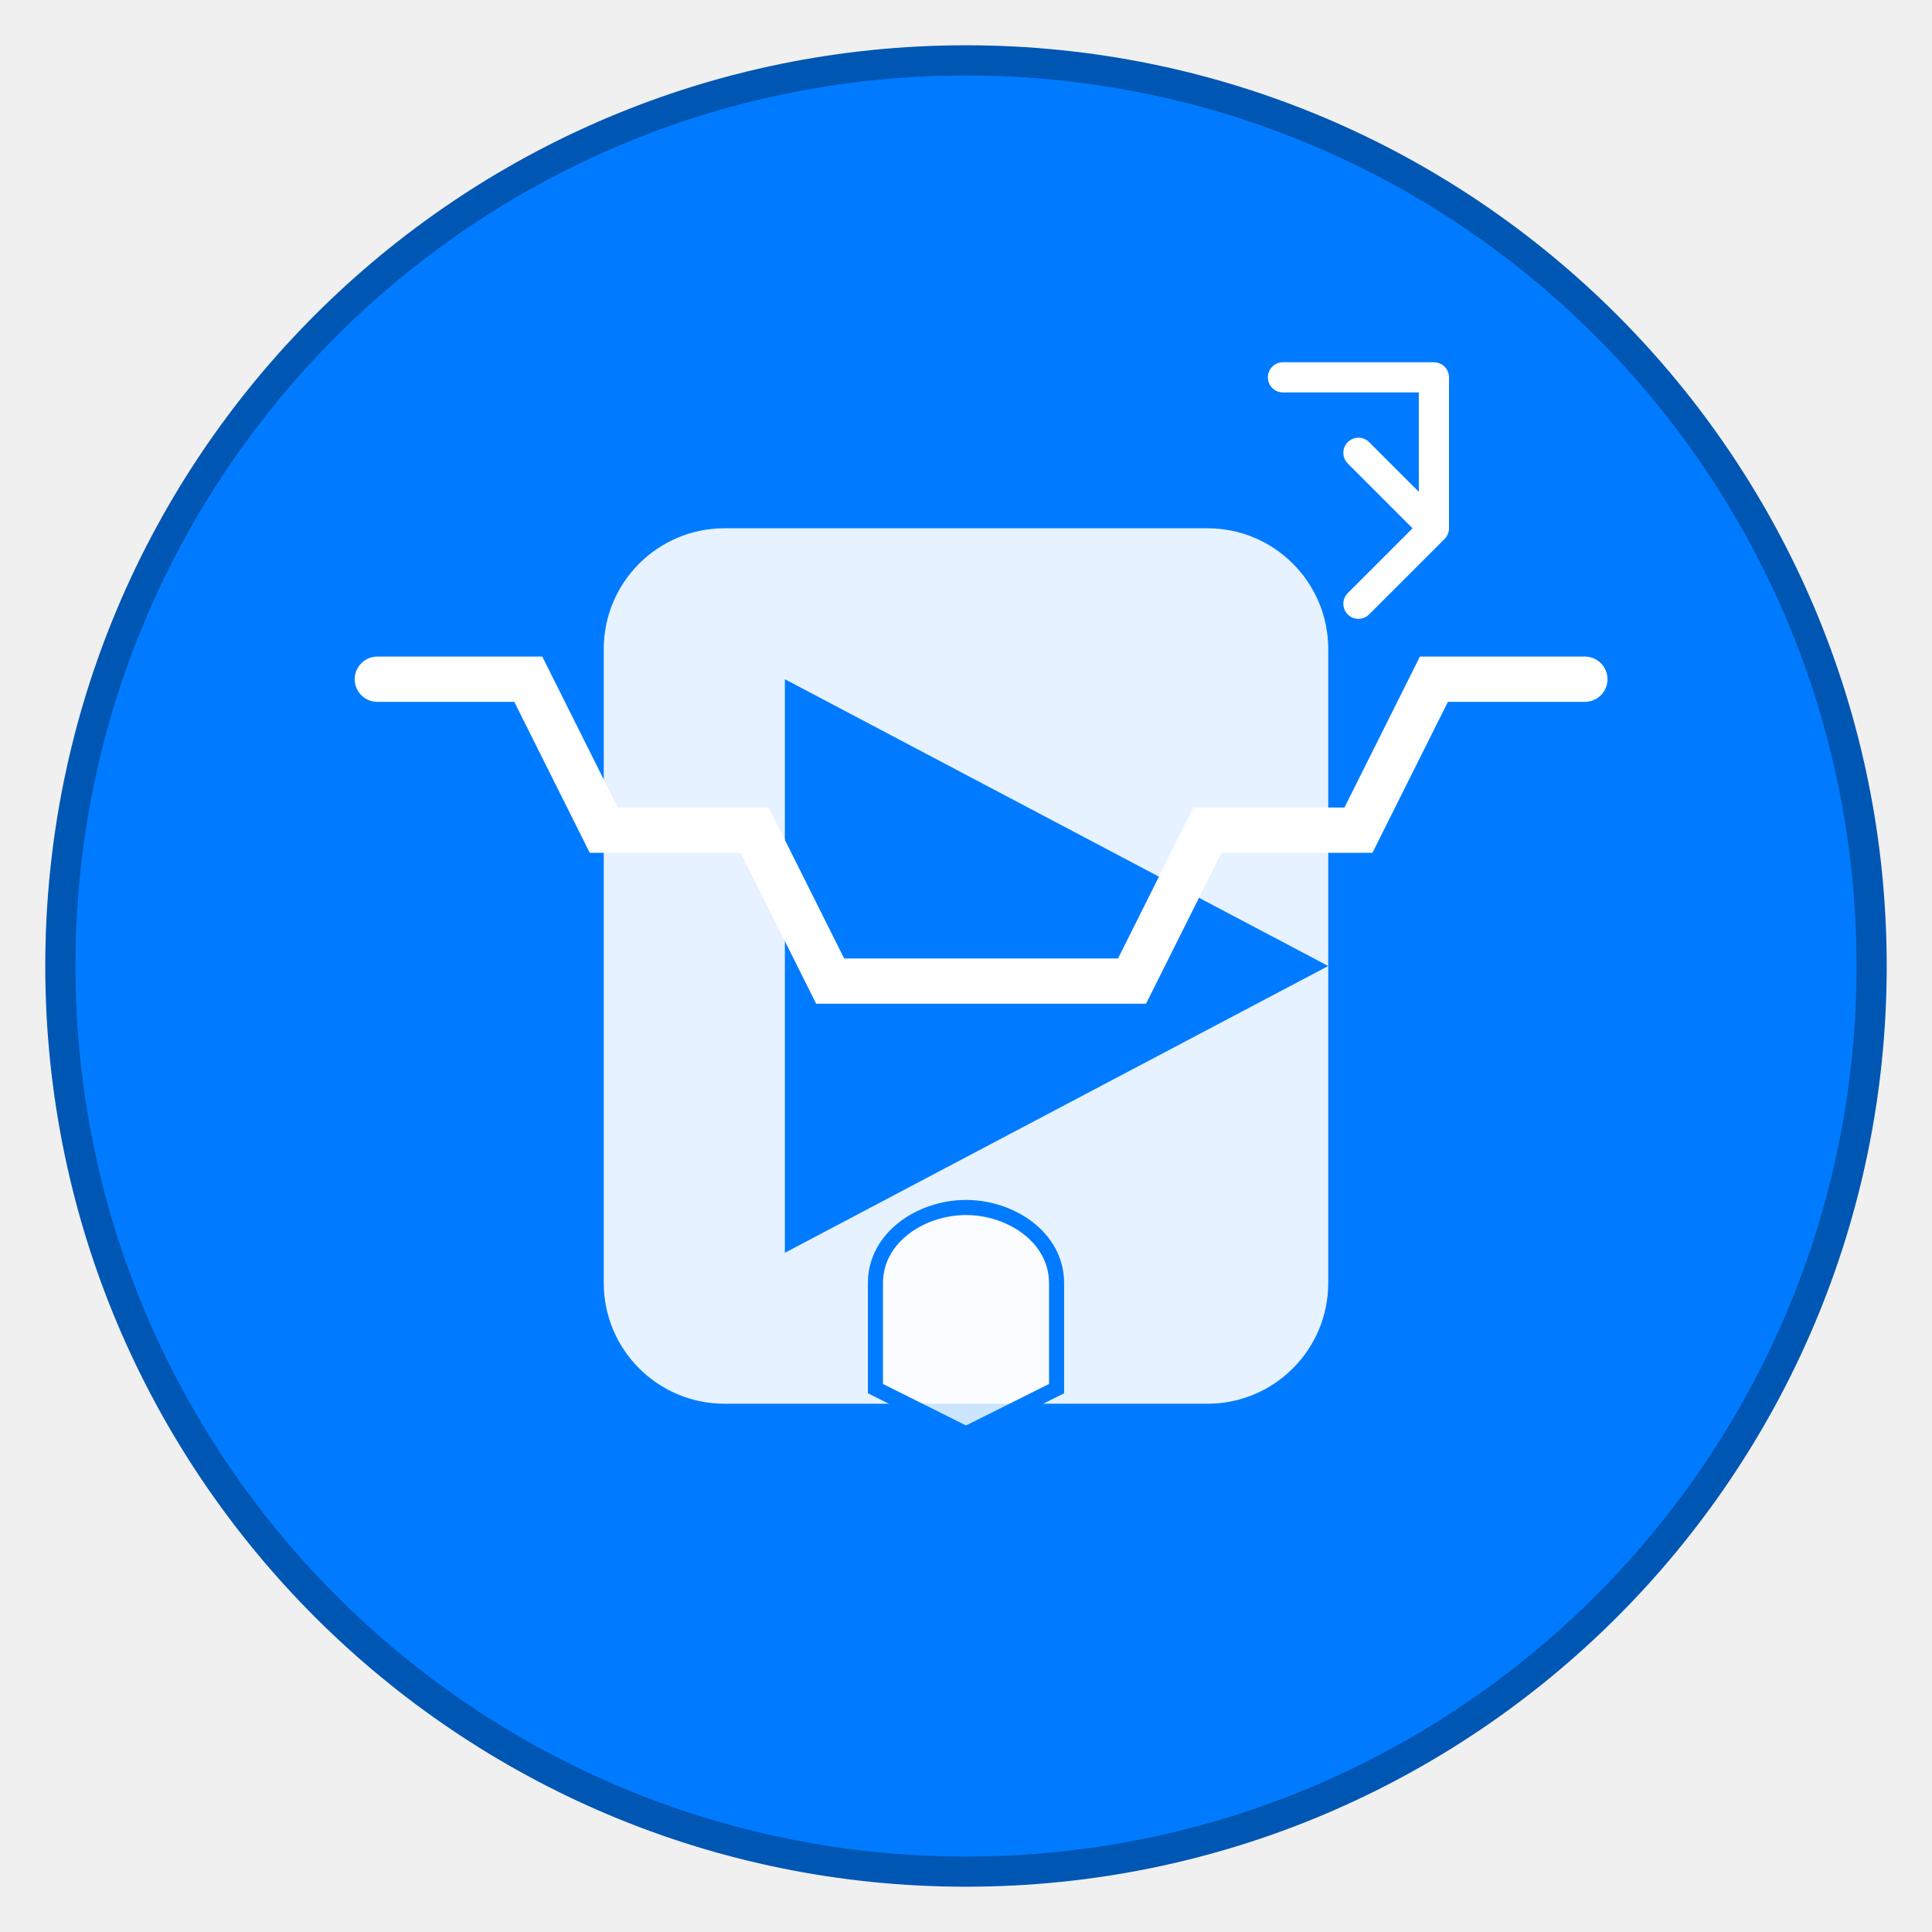
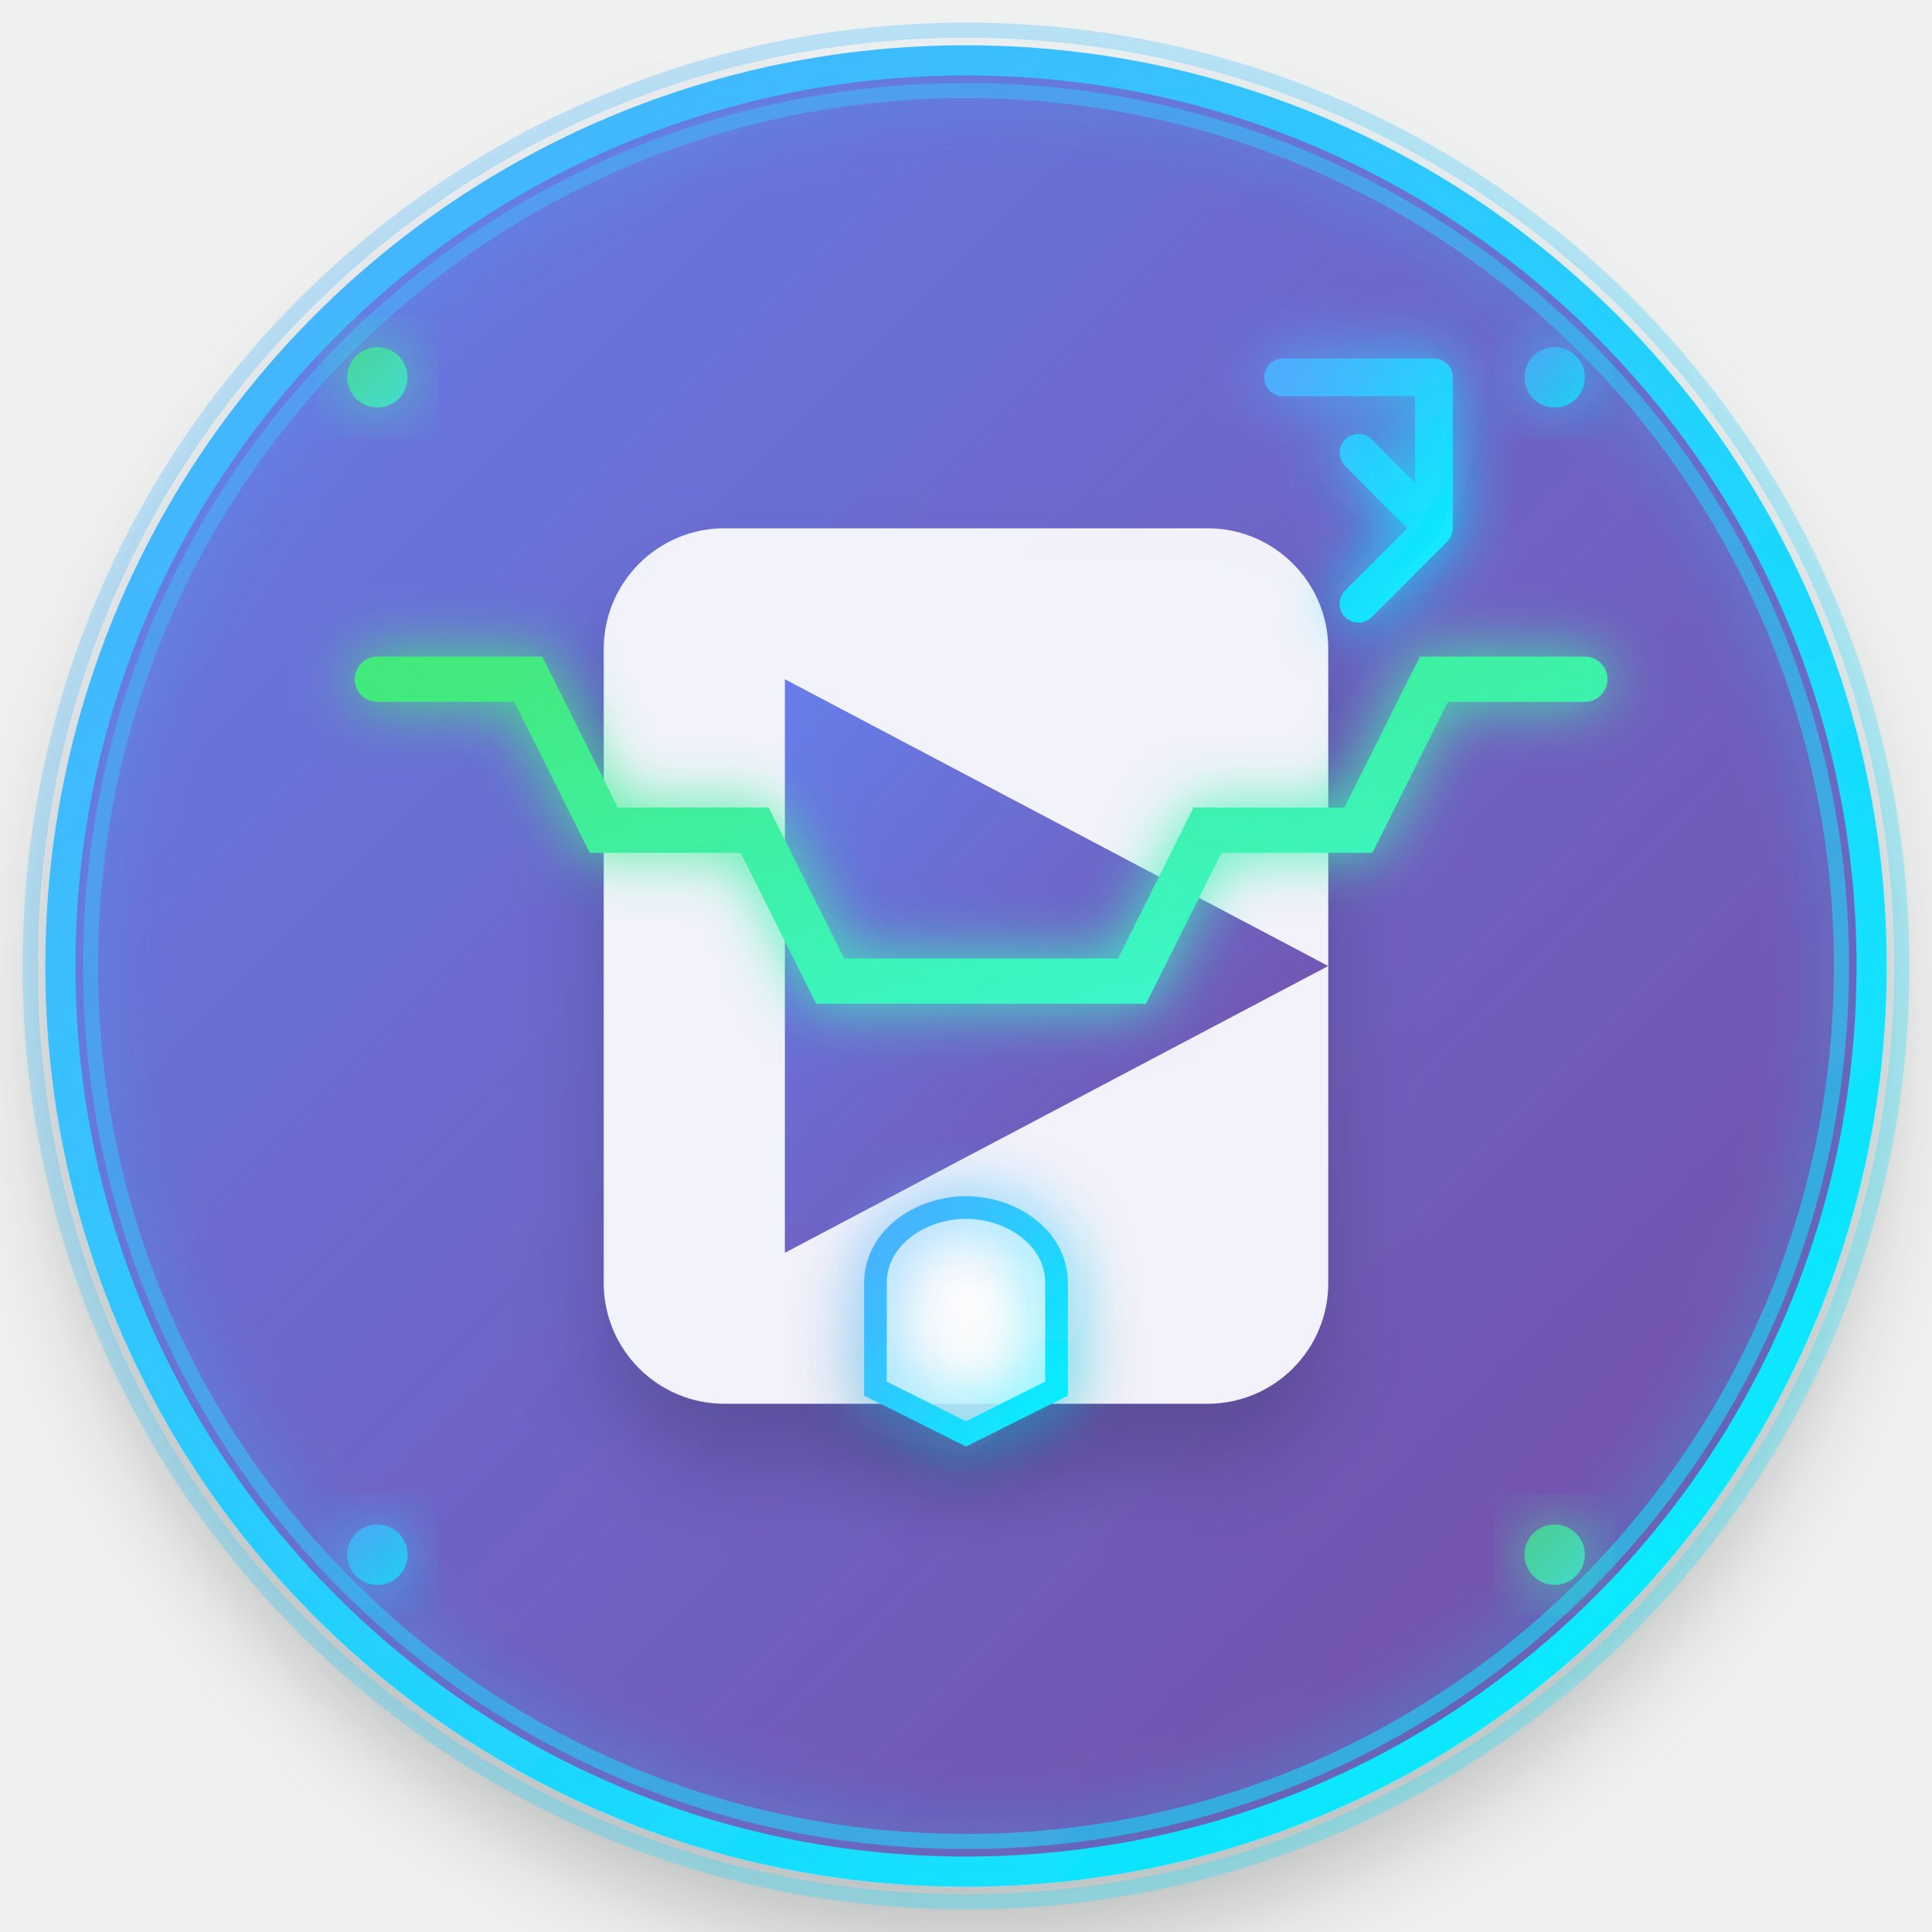
<svg xmlns="http://www.w3.org/2000/svg" width="128" height="128" viewBox="0 0 128 128">
-   <circle cx="64" cy="64" r="60" fill="#007bff" stroke="#0056b3" stroke-width="2" />
-   <rect x="40" y="35" width="48" height="58" rx="8" fill="#ffffff" opacity="0.9" />
-   <polygon points="52,45 52,83 88,64" fill="#007bff" />
-   <path d="M 25 45 L 35 45 L 40 55 L 50 55 L 55 65 L 75 65 L 80 55 L 90 55 L 95 45 L 105 45" stroke="#ffffff" stroke-width="3" fill="none" stroke-linecap="round" />
-   <path d="M 85 25 L 95 25 L 95 35 M 90 30 L 95 35 L 90 40" stroke="#ffffff" stroke-width="2" fill="none" stroke-linecap="round" stroke-linejoin="round" />
-   <path d="M 64 95 L 70 92 L 70 85 C 70 82 67 80 64 80 C 61 80 58 82 58 85 L 58 92 Z" fill="#ffffff" opacity="0.8" />
-   <path d="M 64 95 L 70 92 L 70 85 C 70 82 67 80 64 80 C 61 80 58 82 58 85 L 58 92 Z" stroke="#007bff" stroke-width="1" fill="none" />
+   <defs>
+     <linearGradient id="bgGradient" x1="0%" y1="0%" x2="100%" y2="100%">
+       <stop offset="0%" style="stop-color:#667eea;stop-opacity:1" />
+       <stop offset="100%" style="stop-color:#764ba2;stop-opacity:1" />
+     </linearGradient>
+     <linearGradient id="accentGradient" x1="0%" y1="0%" x2="100%" y2="100%">
+       <stop offset="0%" style="stop-color:#4facfe;stop-opacity:1" />
+       <stop offset="100%" style="stop-color:#00f2fe;stop-opacity:1" />
+     </linearGradient>
+     <linearGradient id="successGradient" x1="0%" y1="0%" x2="100%" y2="100%">
+       <stop offset="0%" style="stop-color:#43e97b;stop-opacity:1" />
+       <stop offset="100%" style="stop-color:#38f9d7;stop-opacity:1" />
+     </linearGradient>
+     <filter id="dropShadow" x="-50%" y="-50%" width="200%" height="200%">
+       <feGaussianBlur in="SourceAlpha" stdDeviation="3" />
+       <feOffset dx="0" dy="4" result="offset" />
+       <feFlood flood-color="#000000" flood-opacity="0.2" />
+       <feComposite in2="offset" operator="in" />
+       <feMerge>
+         <feMergeNode />
+         <feMergeNode in="SourceGraphic" />
+       </feMerge>
+     </filter>
+     <filter id="glow" x="-50%" y="-50%" width="200%" height="200%">
+       <feGaussianBlur in="SourceGraphic" stdDeviation="2" />
+       <feComposite in2="SourceGraphic" operator="over" />
+     </filter>
+   </defs>
+   <circle cx="64" cy="64" r="60" fill="url(#bgGradient)" stroke="url(#accentGradient)" stroke-width="2" filter="url(#dropShadow)" />
+   <circle cx="64" cy="64" r="58" fill="none" stroke="url(#accentGradient)" stroke-width="1" opacity="0.6" filter="url(#glow)" />
+   <rect x="40" y="35" width="48" height="58" rx="8" fill="rgba(255,255,255,0.95)" opacity="0.95" filter="url(#dropShadow)" />
+   <polygon points="52,45 52,83 88,64" fill="url(#bgGradient)" />
+   <path d="M 25 45 L 35 45 L 40 55 L 50 55 L 55 65 L 75 65 L 80 55 L 90 55 L 95 45 L 105 45" stroke="url(#successGradient)" stroke-width="3" fill="none" stroke-linecap="round" filter="url(#glow)" />
+   <path d="M 85 25 L 95 25 L 95 35 M 90 30 L 95 35 L 90 40" stroke="url(#accentGradient)" stroke-width="2.5" fill="none" stroke-linecap="round" stroke-linejoin="round" filter="url(#glow)" />
+   <path d="M 64 95 L 70 92 L 70 85 C 70 82 67 80 64 80 C 61 80 58 82 58 85 L 58 92 Z" fill="rgba(255,255,255,0.9)" opacity="0.9" filter="url(#dropShadow)" />
+   <path d="M 64 95 L 70 92 L 70 85 C 70 82 67 80 64 80 C 61 80 58 82 58 85 L 58 92 Z" stroke="url(#accentGradient)" stroke-width="1.5" fill="none" filter="url(#glow)" />
+   <circle cx="25" cy="25" r="2" fill="url(#successGradient)" opacity="0.8" filter="url(#glow)" />
+   <circle cx="103" cy="25" r="2" fill="url(#accentGradient)" opacity="0.8" filter="url(#glow)" />
+   <circle cx="25" cy="103" r="2" fill="url(#accentGradient)" opacity="0.8" filter="url(#glow)" />
+   <circle cx="103" cy="103" r="2" fill="url(#successGradient)" opacity="0.8" filter="url(#glow)" />
+   <circle cx="64" cy="64" r="62" fill="none" stroke="url(#accentGradient)" stroke-width="1" opacity="0.3" />
</svg>
